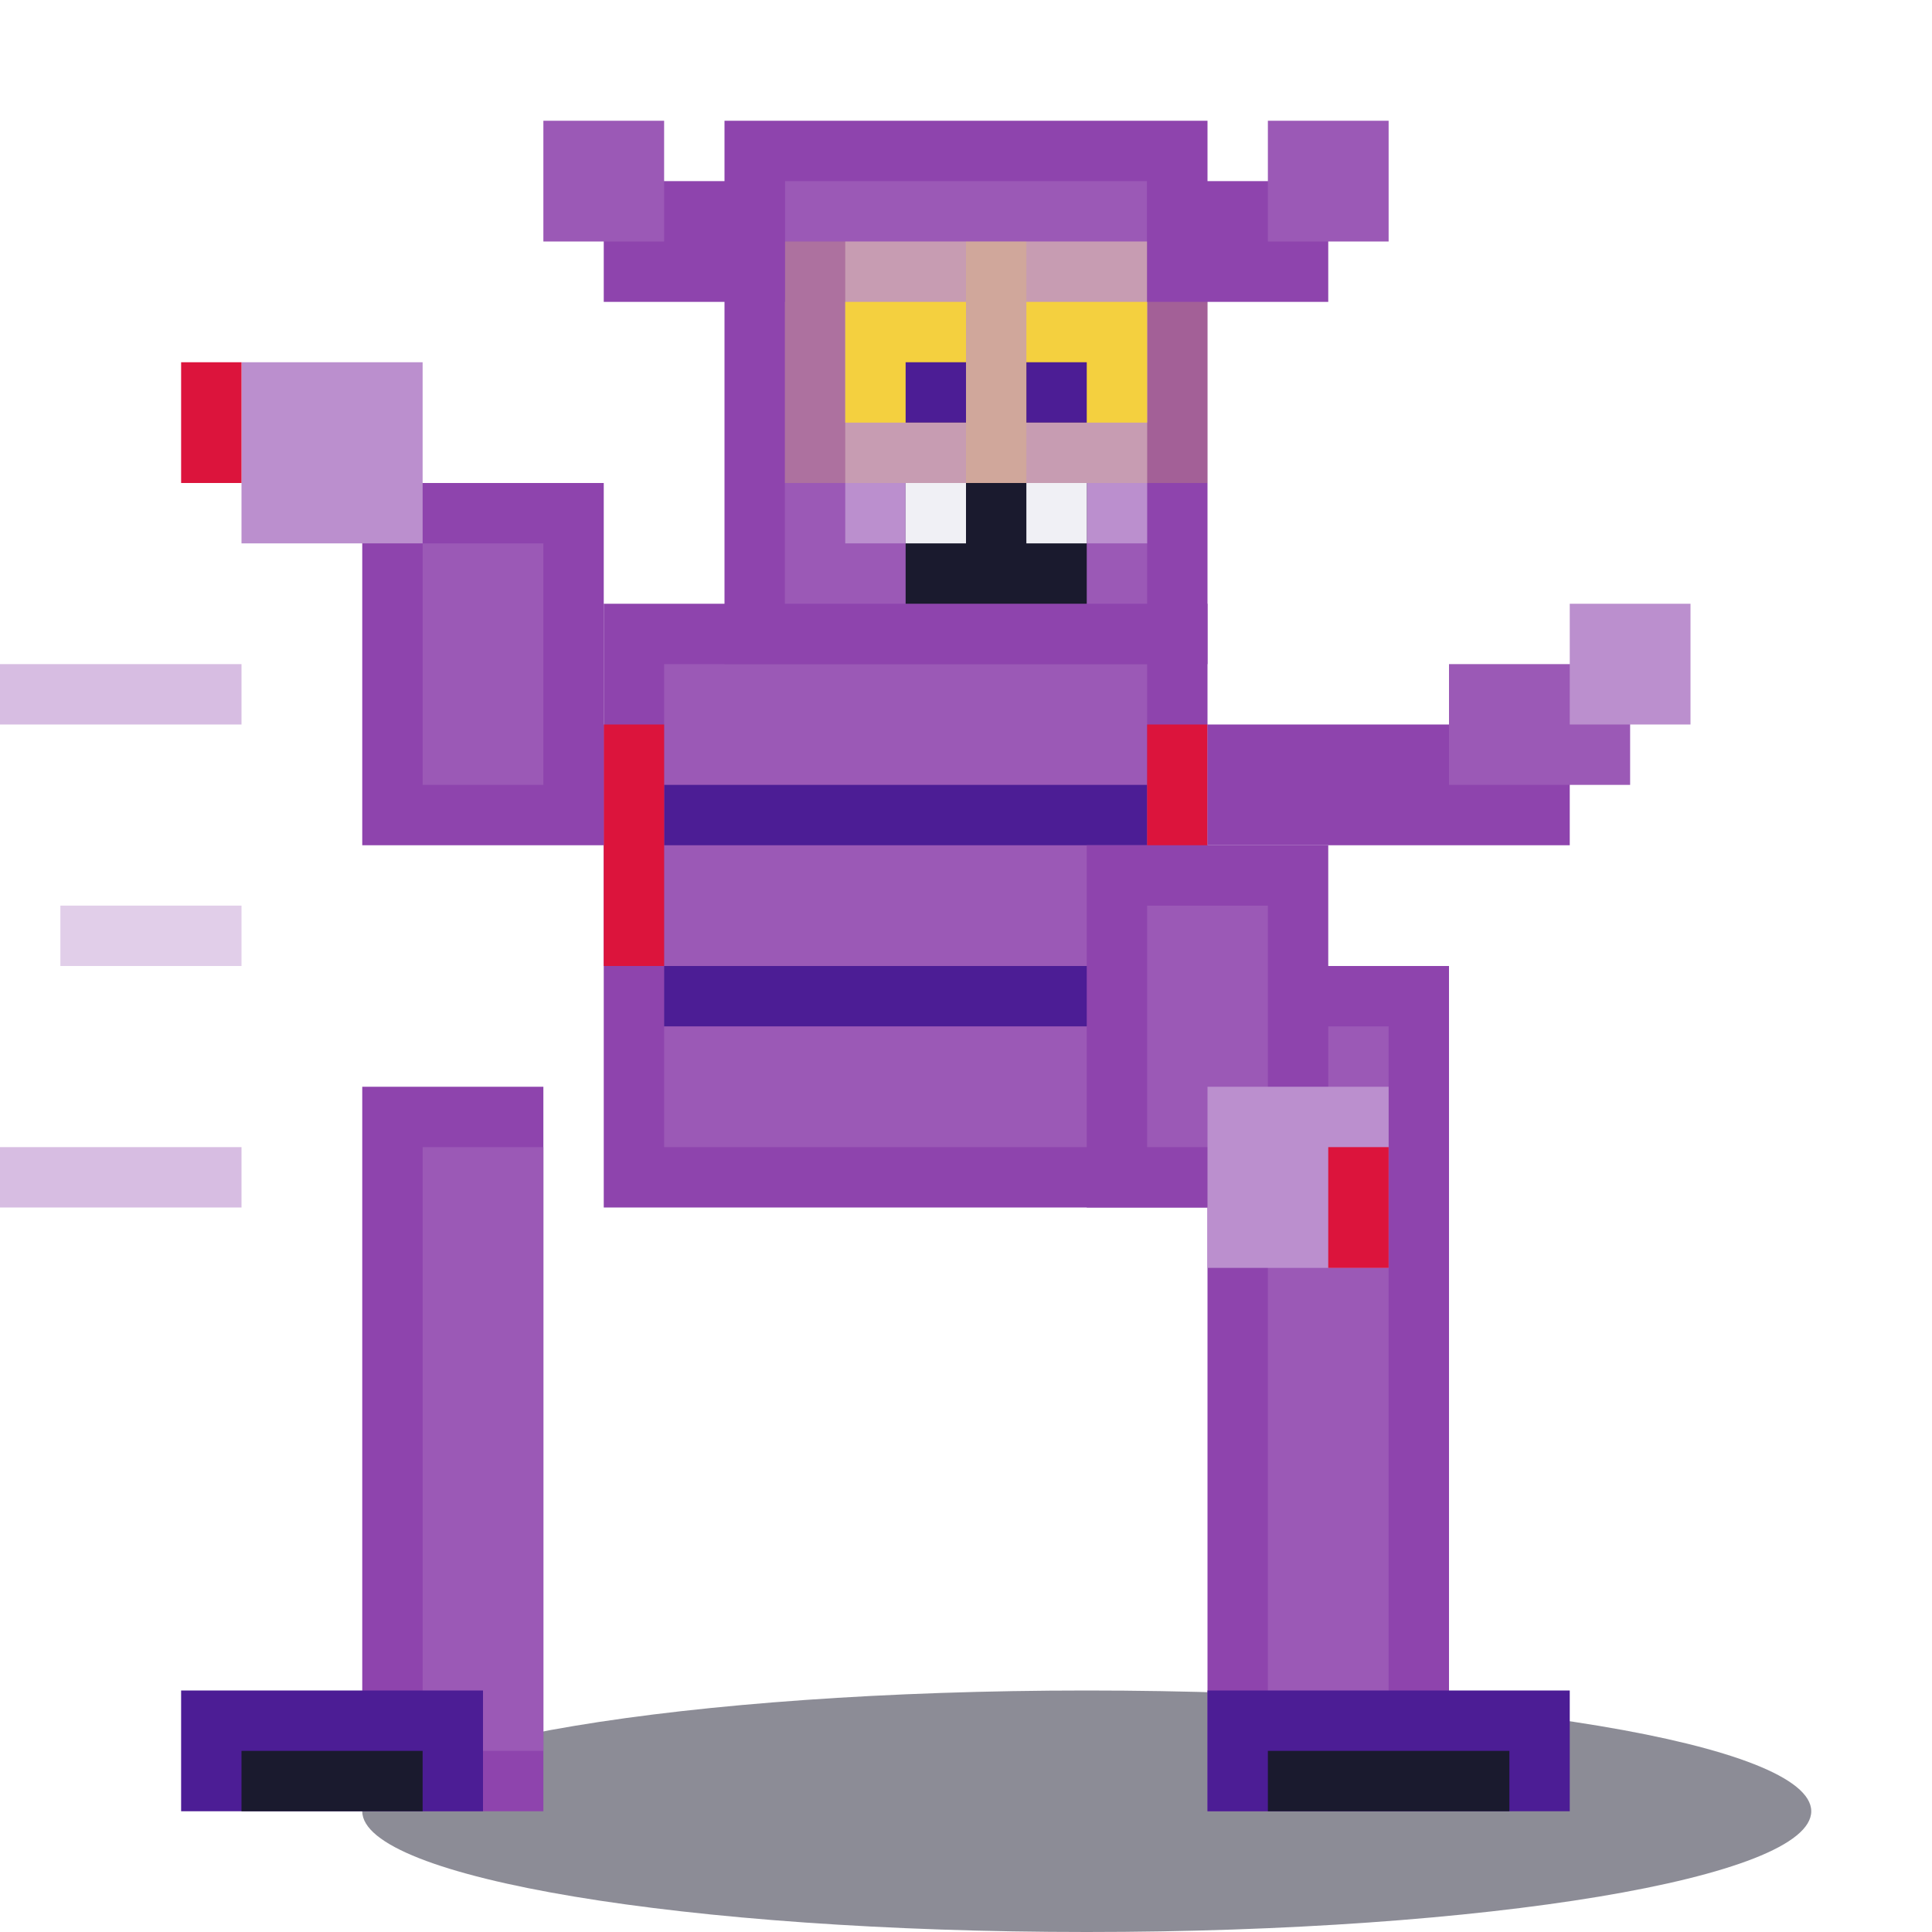
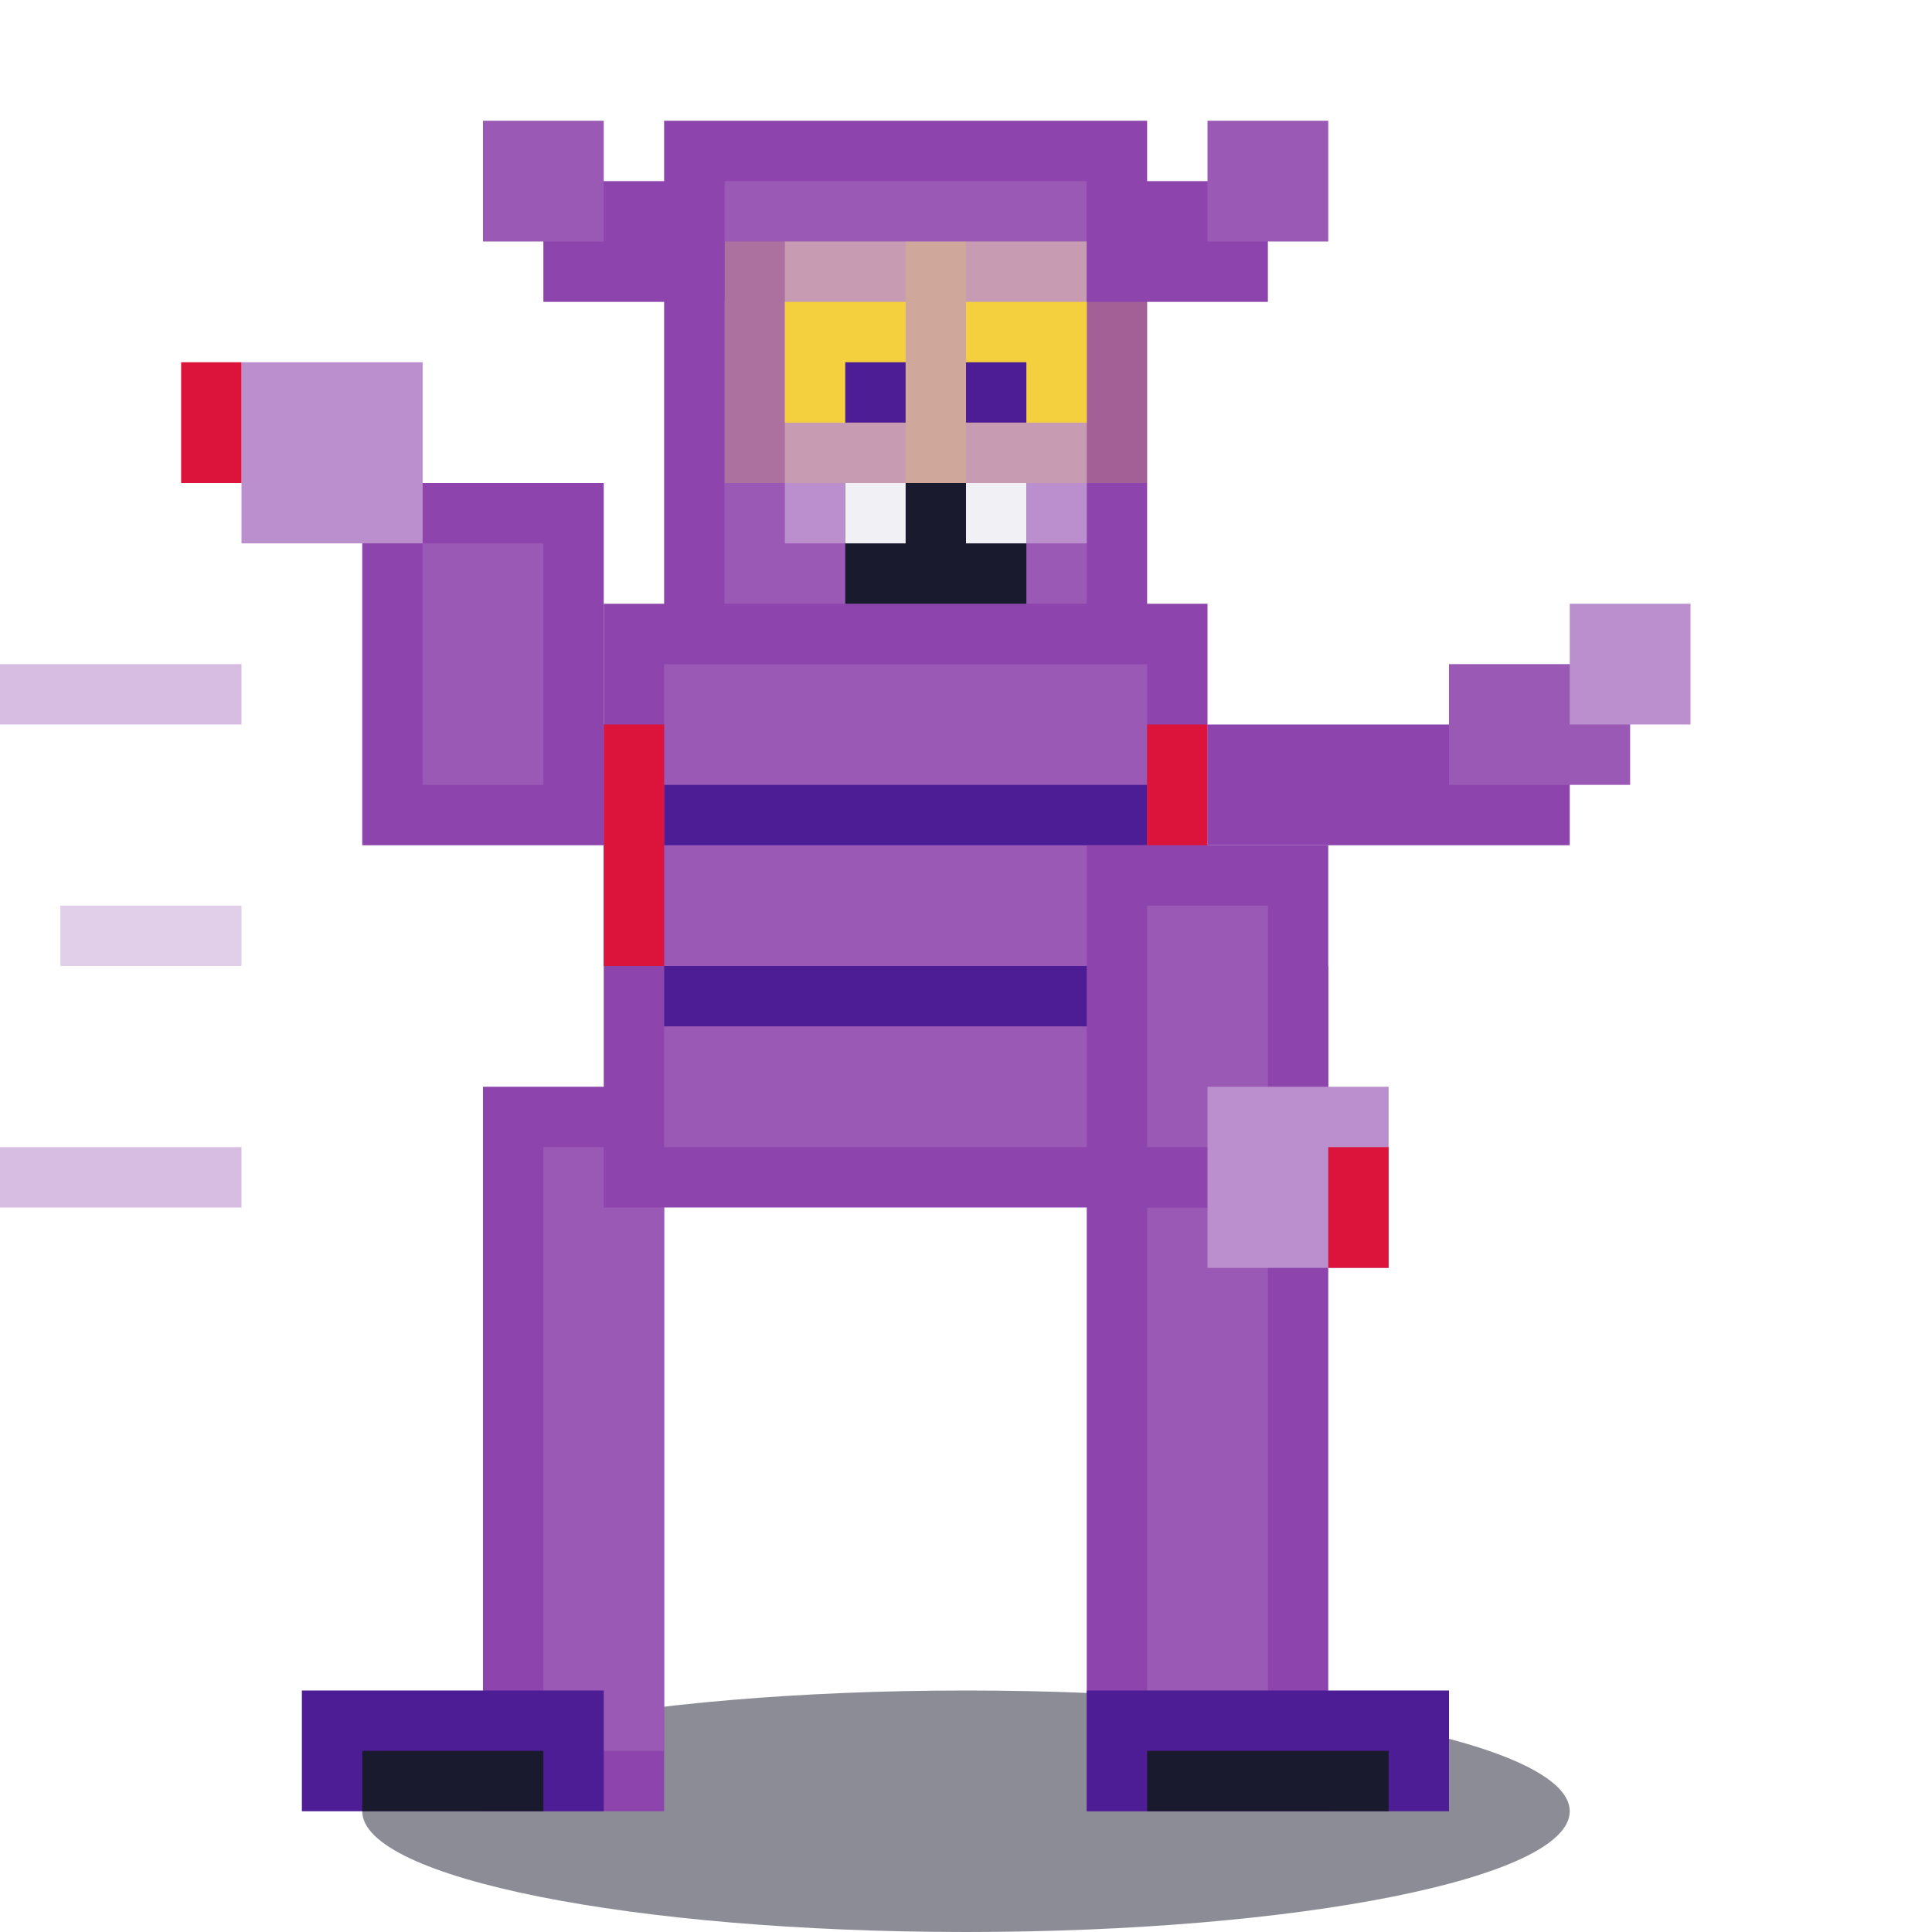
<svg xmlns="http://www.w3.org/2000/svg" viewBox="0 0 32 32" width="32" height="32">
-   <ellipse cx="18" cy="30" rx="12" ry="2" fill="#1a1a2e" opacity="0.5" />
+   <ellipse cx="16" cy="30" rx="10" ry="2" fill="#1a1a2e" opacity="0.5" />
  <rect x="0" y="11" width="4" height="1" fill="#9b59b6" opacity="0.4" />
  <rect x="1" y="15" width="3" height="1" fill="#9b59b6" opacity="0.3" />
  <rect x="0" y="19" width="4" height="1" fill="#9b59b6" opacity="0.4" />
-   <rect x="6" y="18" width="3" height="12" fill="#8e44ad" />
-   <rect x="7" y="19" width="2" height="10" fill="#9b59b6" />
-   <rect x="3" y="28" width="5" height="2" fill="#4c1d95" />
-   <rect x="4" y="29" width="3" height="1" fill="#1a1a2e" />
-   <rect x="20" y="16" width="4" height="14" fill="#8e44ad" />
-   <rect x="21" y="17" width="2" height="12" fill="#9b59b6" />
-   <rect x="20" y="28" width="6" height="2" fill="#4c1d95" />
-   <rect x="21" y="29" width="4" height="1" fill="#1a1a2e" />
+   <rect x="8" y="18" width="3" height="12" fill="#8e44ad" />
+   <rect x="9" y="19" width="2" height="10" fill="#9b59b6" />
+   <rect x="5" y="28" width="5" height="2" fill="#4c1d95" />
+   <rect x="6" y="29" width="3" height="1" fill="#1a1a2e" />
+   <rect x="18" y="16" width="4" height="14" fill="#8e44ad" />
+   <rect x="19" y="17" width="2" height="12" fill="#9b59b6" />
+   <rect x="18" y="28" width="6" height="2" fill="#4c1d95" />
+   <rect x="19" y="29" width="4" height="1" fill="#1a1a2e" />
  <rect x="10" y="10" width="10" height="10" fill="#8e44ad" />
  <rect x="11" y="11" width="8" height="8" fill="#9b59b6" />
  <rect x="11" y="13" width="8" height="1" fill="#4c1d95" />
  <rect x="11" y="16" width="8" height="1" fill="#4c1d95" />
  <rect x="10" y="12" width="1" height="4" fill="#dc143c" />
  <rect x="19" y="12" width="1" height="4" fill="#dc143c" />
  <rect x="6" y="8" width="4" height="6" fill="#8e44ad" />
  <rect x="7" y="9" width="2" height="4" fill="#9b59b6" />
  <rect x="4" y="6" width="3" height="3" fill="#bb8fce" />
  <rect x="3" y="6" width="1" height="2" fill="#dc143c" />
  <rect x="18" y="14" width="4" height="6" fill="#8e44ad" />
  <rect x="19" y="15" width="2" height="4" fill="#9b59b6" />
  <rect x="20" y="18" width="3" height="3" fill="#bb8fce" />
  <rect x="22" y="19" width="1" height="2" fill="#dc143c" />
-   <rect x="12" y="2" width="8" height="9" fill="#8e44ad" />
-   <rect x="13" y="3" width="6" height="7" fill="#9b59b6" />
-   <rect x="14" y="4" width="5" height="5" fill="#bb8fce" />
-   <rect x="14" y="5" width="2" height="2" fill="#f4d03f" />
-   <rect x="17" y="5" width="2" height="2" fill="#f4d03f" />
-   <rect x="13" y="4" width="4" height="4" fill="#f4d03f" opacity="0.2" />
-   <rect x="16" y="4" width="4" height="4" fill="#f4d03f" opacity="0.2" />
-   <rect x="15" y="6" width="1" height="1" fill="#4c1d95" />
-   <rect x="17" y="6" width="1" height="1" fill="#4c1d95" />
-   <rect x="15" y="8" width="3" height="2" fill="#1a1a2e" />
-   <rect x="15" y="8" width="1" height="1" fill="#f0f0f5" />
-   <rect x="17" y="8" width="1" height="1" fill="#f0f0f5" />
-   <rect x="10" y="3" width="3" height="2" fill="#8e44ad" />
-   <rect x="9" y="2" width="2" height="2" fill="#9b59b6" />
-   <rect x="19" y="3" width="3" height="2" fill="#8e44ad" />
-   <rect x="21" y="2" width="2" height="2" fill="#9b59b6" />
+   <rect x="11" y="2" width="8" height="9" fill="#8e44ad" />
+   <rect x="12" y="3" width="6" height="7" fill="#9b59b6" />
+   <rect x="13" y="4" width="5" height="5" fill="#bb8fce" />
+   <rect x="13" y="5" width="2" height="2" fill="#f4d03f" />
+   <rect x="16" y="5" width="2" height="2" fill="#f4d03f" />
+   <rect x="12" y="4" width="4" height="4" fill="#f4d03f" opacity="0.2" />
+   <rect x="15" y="4" width="4" height="4" fill="#f4d03f" opacity="0.2" />
+   <rect x="14" y="6" width="1" height="1" fill="#4c1d95" />
+   <rect x="16" y="6" width="1" height="1" fill="#4c1d95" />
+   <rect x="14" y="8" width="3" height="2" fill="#1a1a2e" />
+   <rect x="14" y="8" width="1" height="1" fill="#f0f0f5" />
+   <rect x="16" y="8" width="1" height="1" fill="#f0f0f5" />
+   <rect x="9" y="3" width="3" height="2" fill="#8e44ad" />
+   <rect x="8" y="2" width="2" height="2" fill="#9b59b6" />
+   <rect x="18" y="3" width="3" height="2" fill="#8e44ad" />
+   <rect x="20" y="2" width="2" height="2" fill="#9b59b6" />
  <rect x="20" y="12" width="6" height="2" fill="#8e44ad" />
  <rect x="24" y="11" width="3" height="2" fill="#9b59b6" />
  <rect x="26" y="10" width="2" height="2" fill="#bb8fce" />
</svg>
